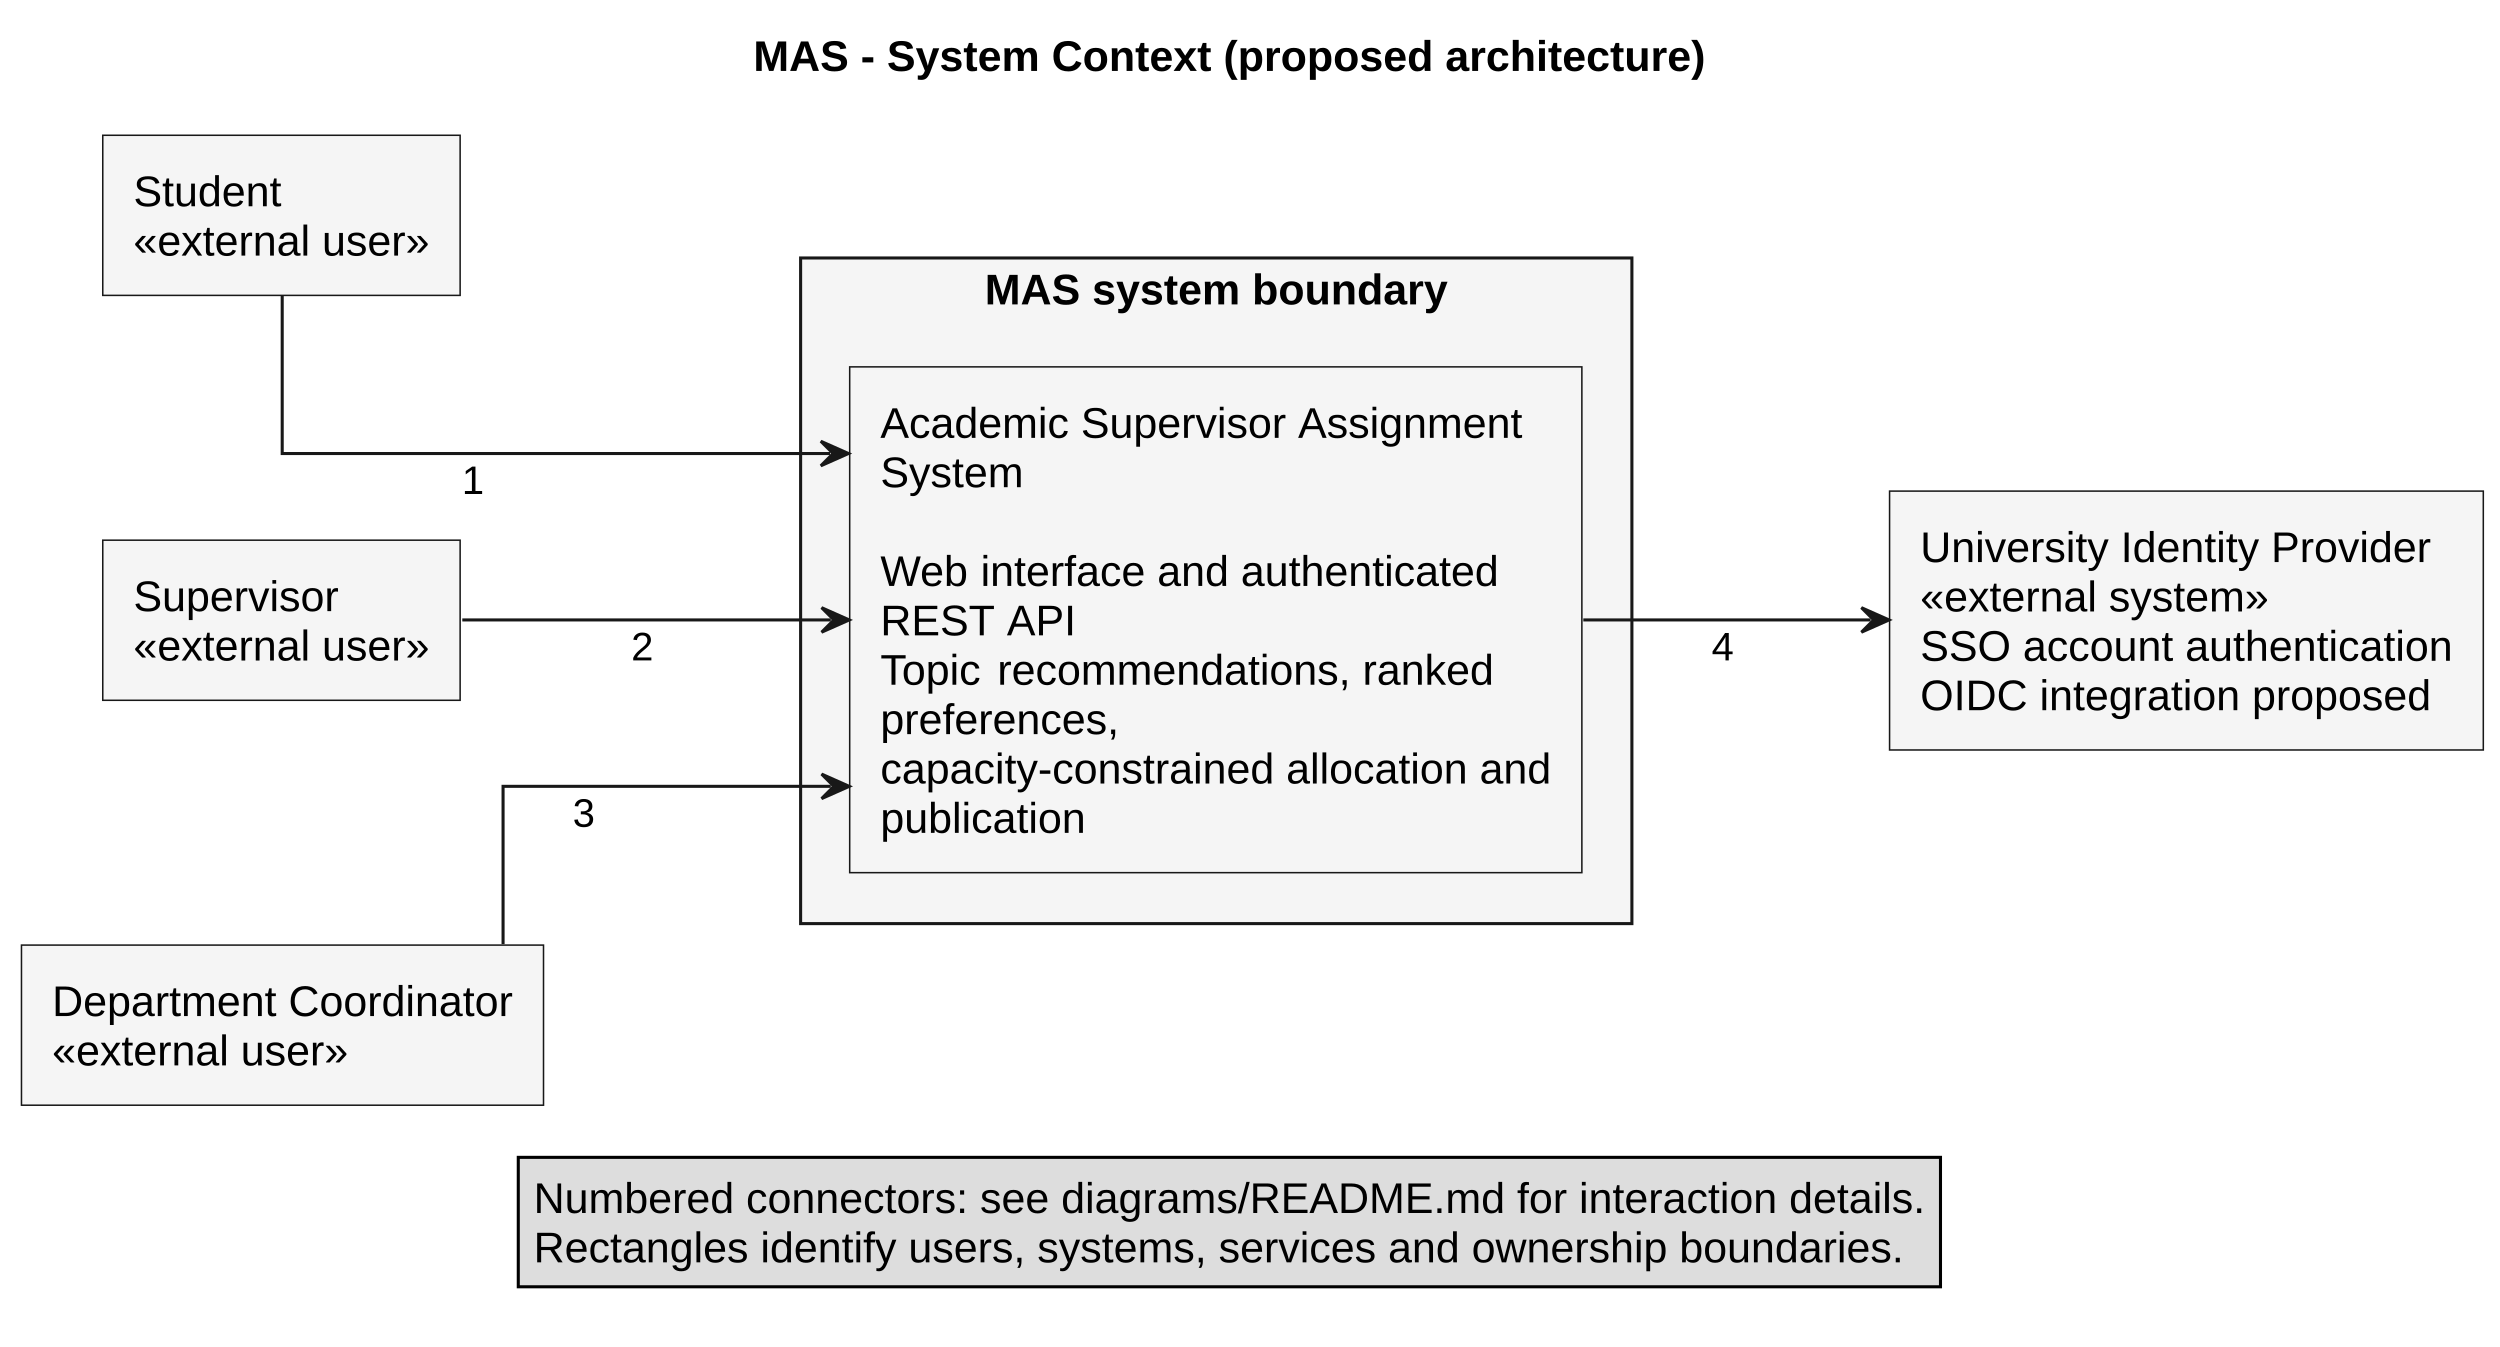
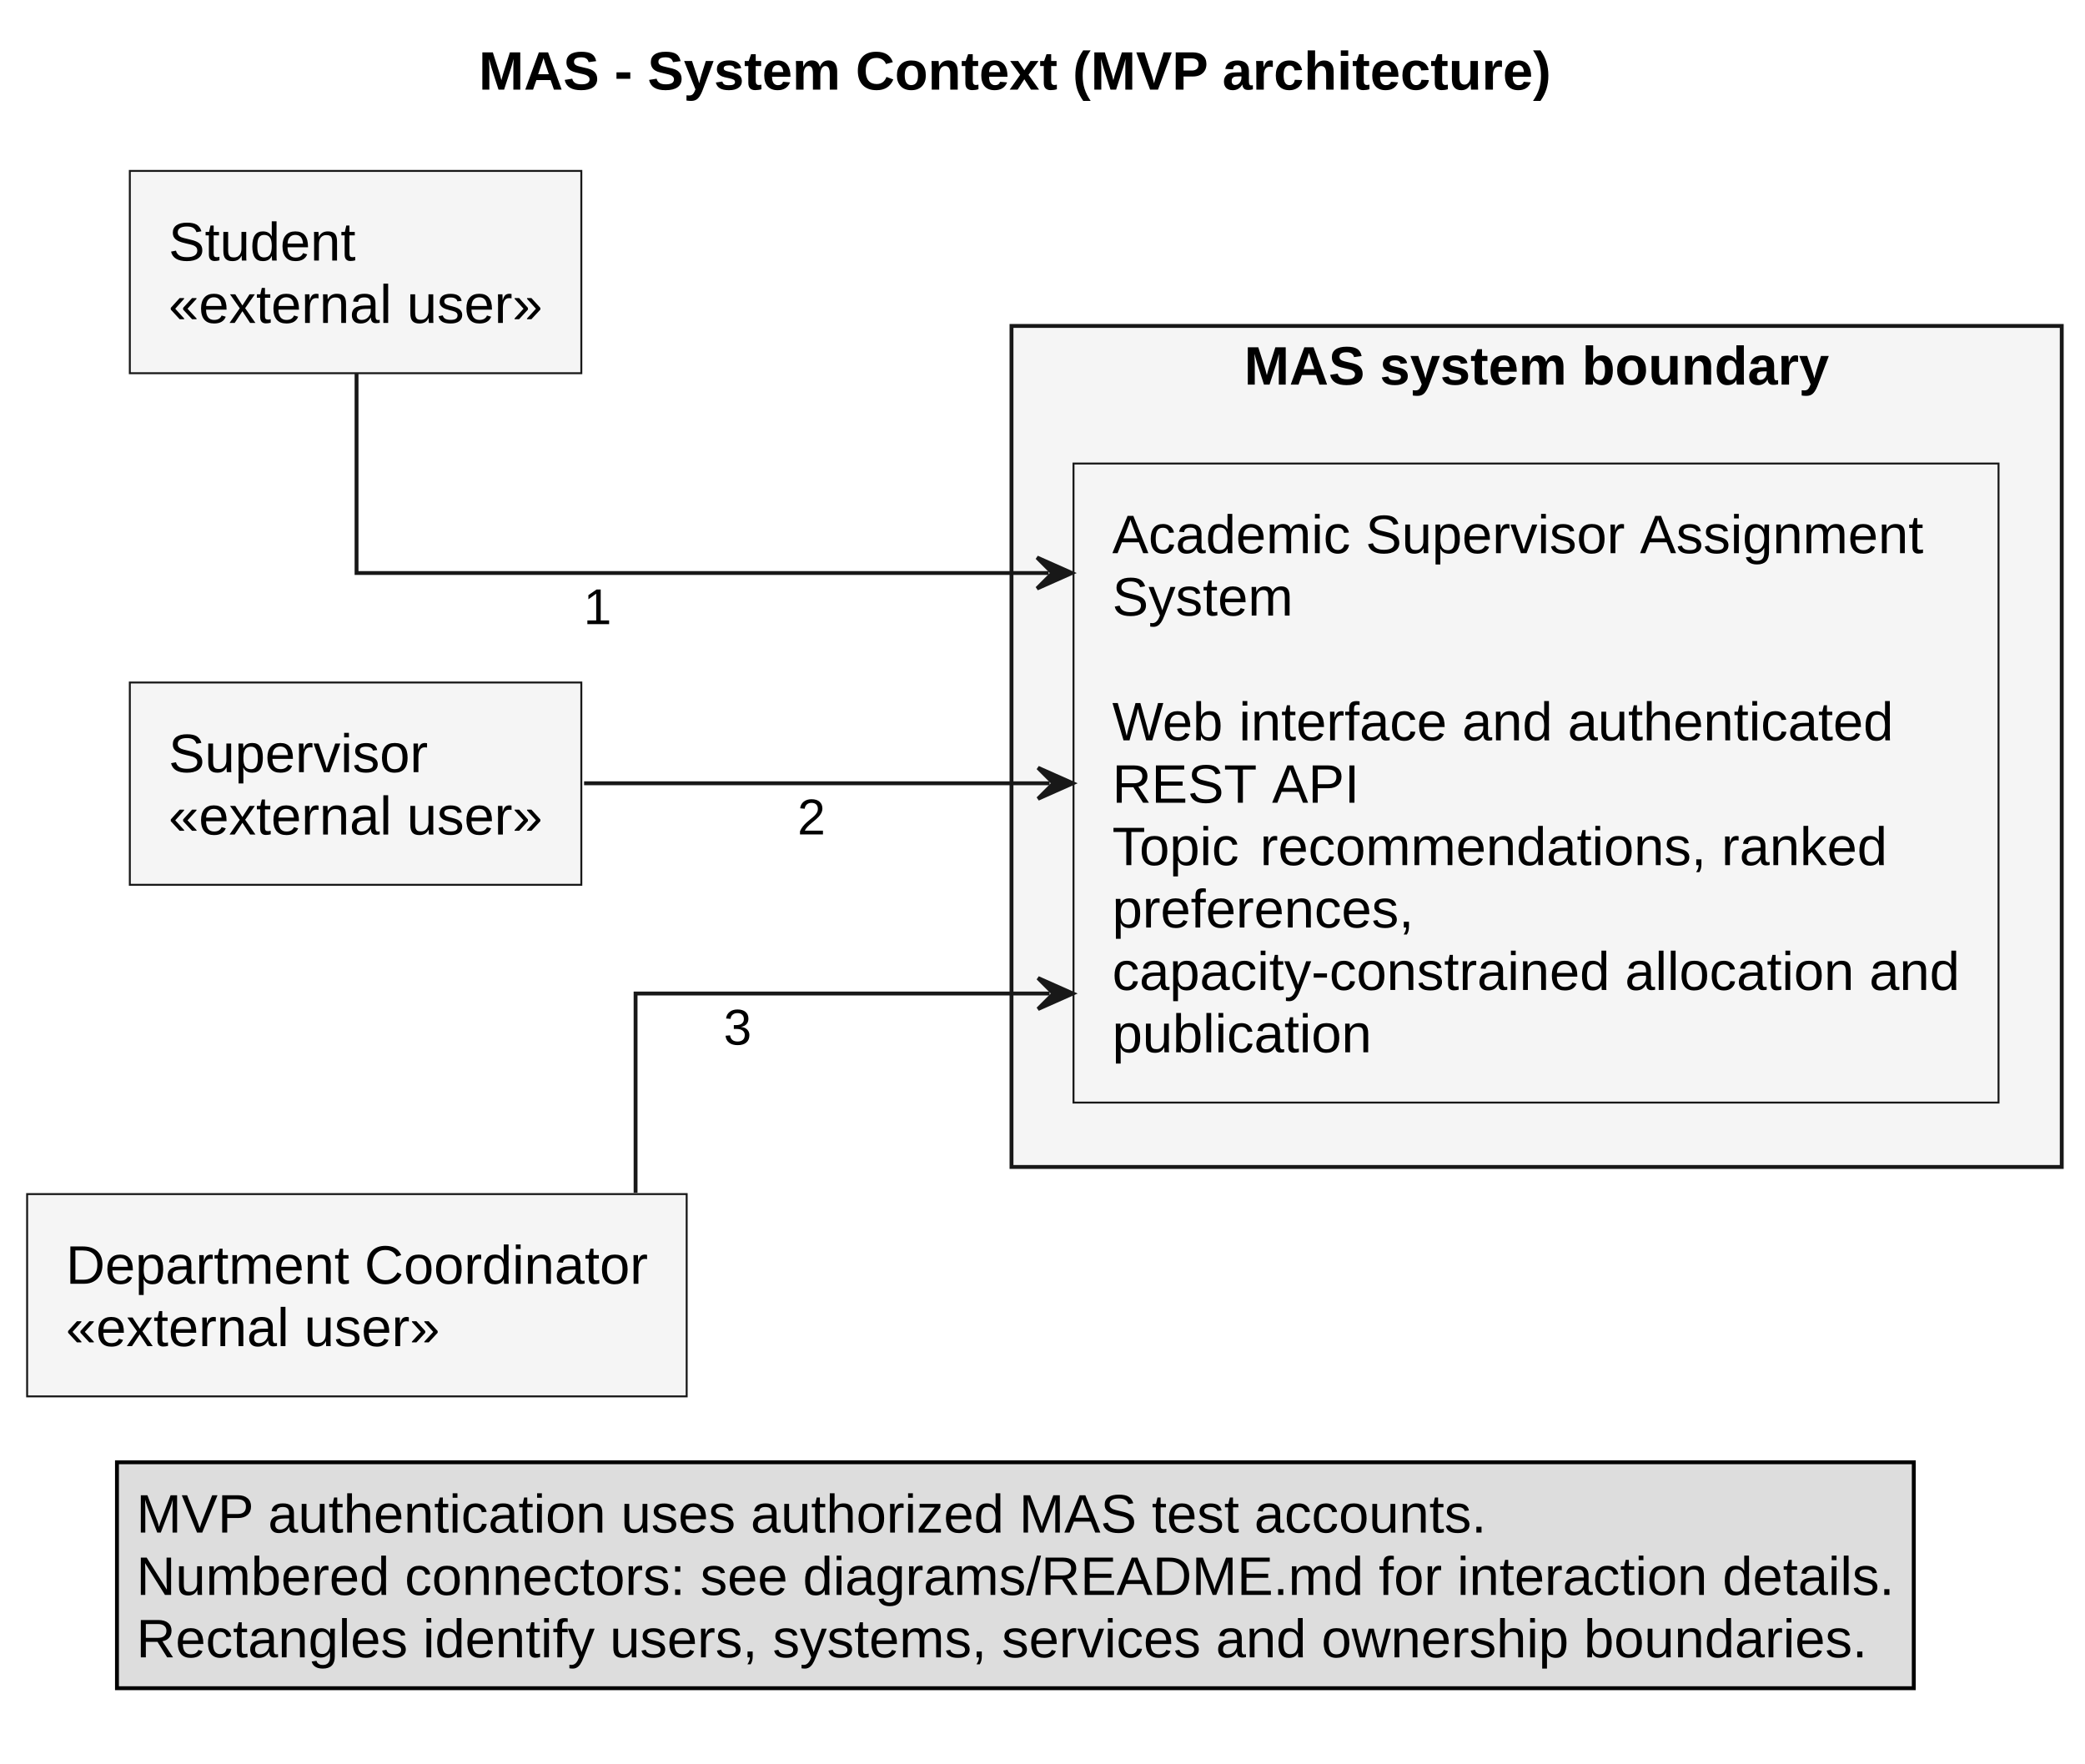
- <svg xmlns="http://www.w3.org/2000/svg" contentStyleType="text/css" data-diagram-type="DESCRIPTION" height="439px" preserveAspectRatio="none" style="width:815px;height:439px;background:#FFFFFF;" version="1.1" viewBox="0 0 815 439" width="815px" zoomAndPan="magnify">
+ <svg xmlns="http://www.w3.org/2000/svg" contentStyleType="text/css" data-diagram-type="DESCRIPTION" height="455px" preserveAspectRatio="none" style="width:538px;height:455px;background:#FFFFFF;" version="1.1" viewBox="0 0 538 455" width="538px" zoomAndPan="magnify">
  <defs />
  <g>
    <g class="title" data-source-line="1">
-       <text fill="#000000" font-family="Arial" font-size="14" font-weight="bold" lengthAdjust="spacing" textLength="310.386" x="245.586" y="23.132">MAS - System Context (proposed architecture)</text>
+       <text fill="#000000" font-family="Arial" font-size="14" font-weight="bold" lengthAdjust="spacing" textLength="276.944" x="123.528" y="23.132">MAS - System Context (MVP architecture)</text>
    </g>
    <g class="cluster" data-qualified-name="MAS system boundary" data-source-line="14" id="ent0005">
      <rect fill="#F5F5F5" height="217" style="stroke:#181818;stroke-width:1;" width="271" x="261" y="84.099" />
      <text fill="#000000" font-family="Arial" font-size="14" font-weight="bold" lengthAdjust="spacing" textLength="150.924" x="321.038" y="99.231">MAS system boundary</text>
    </g>
    <g class="entity" data-qualified-name="MAS system boundary.mas" data-source-line="15" id="ent0006">
      <rect fill="#F5F5F5" height="164.888" style="stroke:#181818;stroke-width:0.5;" width="238.689" x="277" y="119.599" />
      <text fill="#000000" font-family="Arial" font-size="14" lengthAdjust="spacing" textLength="61.469" x="287" y="142.731">Academic</text>
      <text fill="#000000" font-family="Arial" font-size="14" lengthAdjust="spacing" textLength="3.89" x="348.469" y="142.731"> </text>
      <text fill="#000000" font-family="Arial" font-size="14" lengthAdjust="spacing" textLength="66.917" x="352.358" y="142.731">Supervisor</text>
      <text fill="#000000" font-family="Arial" font-size="14" lengthAdjust="spacing" textLength="3.89" x="419.275" y="142.731"> </text>
      <text fill="#000000" font-family="Arial" font-size="14" lengthAdjust="spacing" textLength="73.144" x="423.165" y="142.731">Assignment</text>
      <text fill="#000000" font-family="Arial" font-size="14" lengthAdjust="spacing" textLength="46.676" x="287" y="158.829">System</text>
      <text fill="#000000" font-family="Arial" font-size="14" lengthAdjust="spacing" textLength="3.89" x="287" y="174.928"> </text>
      <text fill="#000000" font-family="Arial" font-size="14" lengthAdjust="spacing" textLength="28.786" x="287" y="191.026">Web</text>
      <text fill="#000000" font-family="Arial" font-size="14" lengthAdjust="spacing" textLength="3.89" x="315.786" y="191.026"> </text>
      <text fill="#000000" font-family="Arial" font-size="14" lengthAdjust="spacing" textLength="53.696" x="319.676" y="191.026">interface</text>
      <text fill="#000000" font-family="Arial" font-size="14" lengthAdjust="spacing" textLength="3.89" x="373.372" y="191.026"> </text>
      <text fill="#000000" font-family="Arial" font-size="14" lengthAdjust="spacing" textLength="23.358" x="377.262" y="191.026">and</text>
      <text fill="#000000" font-family="Arial" font-size="14" lengthAdjust="spacing" textLength="3.89" x="400.62" y="191.026"> </text>
      <text fill="#000000" font-family="Arial" font-size="14" lengthAdjust="spacing" textLength="84.068" x="404.51" y="191.026">authenticated</text>
      <text fill="#000000" font-family="Arial" font-size="14" lengthAdjust="spacing" textLength="37.338" x="287" y="207.125">REST</text>
      <text fill="#000000" font-family="Arial" font-size="14" lengthAdjust="spacing" textLength="3.89" x="324.338" y="207.125"> </text>
      <text fill="#000000" font-family="Arial" font-size="14" lengthAdjust="spacing" textLength="22.565" x="328.228" y="207.125">API</text>
      <text fill="#000000" font-family="Arial" font-size="14" lengthAdjust="spacing" textLength="34.234" x="287" y="223.224">Topic</text>
      <text fill="#000000" font-family="Arial" font-size="14" lengthAdjust="spacing" textLength="3.89" x="321.234" y="223.224"> </text>
      <text fill="#000000" font-family="Arial" font-size="14" lengthAdjust="spacing" textLength="115.165" x="325.124" y="223.224">recommendations,</text>
      <text fill="#000000" font-family="Arial" font-size="14" lengthAdjust="spacing" textLength="3.89" x="440.289" y="223.224"> </text>
      <text fill="#000000" font-family="Arial" font-size="14" lengthAdjust="spacing" textLength="42.807" x="444.179" y="223.224">ranked</text>
      <text fill="#000000" font-family="Arial" font-size="14" lengthAdjust="spacing" textLength="77.82" x="287" y="239.322">preferences,</text>
      <text fill="#000000" font-family="Arial" font-size="14" lengthAdjust="spacing" textLength="128.399" x="287" y="255.421">capacity-constrained</text>
      <text fill="#000000" font-family="Arial" font-size="14" lengthAdjust="spacing" textLength="3.89" x="415.399" y="255.421"> </text>
      <text fill="#000000" font-family="Arial" font-size="14" lengthAdjust="spacing" textLength="59.151" x="419.289" y="255.421">allocation</text>
      <text fill="#000000" font-family="Arial" font-size="14" lengthAdjust="spacing" textLength="3.89" x="478.44" y="255.421"> </text>
      <text fill="#000000" font-family="Arial" font-size="14" lengthAdjust="spacing" textLength="23.358" x="482.33" y="255.421">and</text>
      <text fill="#000000" font-family="Arial" font-size="14" lengthAdjust="spacing" textLength="66.938" x="287" y="271.519">publication</text>
    </g>
    <g class="entity" data-qualified-name="student" data-source-line="11" id="ent0002">
      <rect fill="#F5F5F5" height="52.197" style="stroke:#181818;stroke-width:0.5;" width="116.503" x="33.5" y="44.099" />
      <text fill="#000000" font-family="Arial" font-size="14" lengthAdjust="spacing" textLength="48.262" x="43.5" y="67.231">Student</text>
      <text fill="#000000" font-family="Arial" font-size="14" lengthAdjust="spacing" textLength="57.593" x="43.5" y="83.329">«external</text>
      <text fill="#000000" font-family="Arial" font-size="14" lengthAdjust="spacing" textLength="3.89" x="101.093" y="83.329"> </text>
      <text fill="#000000" font-family="Arial" font-size="14" lengthAdjust="spacing" textLength="35.02" x="104.982" y="83.329">user»</text>
    </g>
    <g class="entity" data-qualified-name="supervisor" data-source-line="12" id="ent0003">
      <rect fill="#F5F5F5" height="52.197" style="stroke:#181818;stroke-width:0.5;" width="116.503" x="33.5" y="176.099" />
      <text fill="#000000" font-family="Arial" font-size="14" lengthAdjust="spacing" textLength="66.917" x="43.5" y="199.231">Supervisor</text>
      <text fill="#000000" font-family="Arial" font-size="14" lengthAdjust="spacing" textLength="57.593" x="43.5" y="215.329">«external</text>
      <text fill="#000000" font-family="Arial" font-size="14" lengthAdjust="spacing" textLength="3.89" x="101.093" y="215.329"> </text>
      <text fill="#000000" font-family="Arial" font-size="14" lengthAdjust="spacing" textLength="35.02" x="104.982" y="215.329">user»</text>
    </g>
    <g class="entity" data-qualified-name="coordinator" data-source-line="13" id="ent0004">
      <rect fill="#F5F5F5" height="52.197" style="stroke:#181818;stroke-width:0.5;" width="170.185" x="7" y="308.099" />
      <text fill="#000000" font-family="Arial" font-size="14" lengthAdjust="spacing" textLength="73.144" x="17" y="331.231">Department</text>
      <text fill="#000000" font-family="Arial" font-size="14" lengthAdjust="spacing" textLength="3.89" x="90.144" y="331.231"> </text>
      <text fill="#000000" font-family="Arial" font-size="14" lengthAdjust="spacing" textLength="73.151" x="94.034" y="331.231">Coordinator</text>
      <text fill="#000000" font-family="Arial" font-size="14" lengthAdjust="spacing" textLength="57.593" x="17" y="347.329">«external</text>
      <text fill="#000000" font-family="Arial" font-size="14" lengthAdjust="spacing" textLength="3.89" x="74.593" y="347.329"> </text>
      <text fill="#000000" font-family="Arial" font-size="14" lengthAdjust="spacing" textLength="35.02" x="78.482" y="347.329">user»</text>
    </g>
-     <g class="entity" data-qualified-name="idp" data-source-line="17" id="ent0007">
-       <rect fill="#F5F5F5" height="84.394" style="stroke:#181818;stroke-width:0.5;" width="193.558" x="616" y="160.099" />
-       <text fill="#000000" font-family="Arial" font-size="14" lengthAdjust="spacing" textLength="61.455" x="626" y="183.231">University</text>
-       <text fill="#000000" font-family="Arial" font-size="14" lengthAdjust="spacing" textLength="3.89" x="687.455" y="183.231"> </text>
-       <text fill="#000000" font-family="Arial" font-size="14" lengthAdjust="spacing" textLength="45.138" x="691.345" y="183.231">Identity</text>
-       <text fill="#000000" font-family="Arial" font-size="14" lengthAdjust="spacing" textLength="3.89" x="736.482" y="183.231"> </text>
-       <text fill="#000000" font-family="Arial" font-size="14" lengthAdjust="spacing" textLength="52.131" x="740.372" y="183.231">Provider</text>
-       <text fill="#000000" font-family="Arial" font-size="14" lengthAdjust="spacing" textLength="57.593" x="626" y="199.329">«external</text>
-       <text fill="#000000" font-family="Arial" font-size="14" lengthAdjust="spacing" textLength="3.89" x="683.593" y="199.329"> </text>
-       <text fill="#000000" font-family="Arial" font-size="14" lengthAdjust="spacing" textLength="52.124" x="687.482" y="199.329">system»</text>
-       <text fill="#000000" font-family="Arial" font-size="14" lengthAdjust="spacing" textLength="29.565" x="626" y="215.428">SSO</text>
-       <text fill="#000000" font-family="Arial" font-size="14" lengthAdjust="spacing" textLength="3.89" x="655.565" y="215.428"> </text>
-       <text fill="#000000" font-family="Arial" font-size="14" lengthAdjust="spacing" textLength="49.034" x="659.455" y="215.428">account</text>
-       <text fill="#000000" font-family="Arial" font-size="14" lengthAdjust="spacing" textLength="3.89" x="708.489" y="215.428"> </text>
-       <text fill="#000000" font-family="Arial" font-size="14" lengthAdjust="spacing" textLength="87.179" x="712.379" y="215.428">authentication</text>
-       <text fill="#000000" font-family="Arial" font-size="14" lengthAdjust="spacing" textLength="35" x="626" y="231.526">OIDC</text>
-       <text fill="#000000" font-family="Arial" font-size="14" lengthAdjust="spacing" textLength="3.89" x="661" y="231.526"> </text>
-       <text fill="#000000" font-family="Arial" font-size="14" lengthAdjust="spacing" textLength="65.379" x="664.89" y="231.526">integration</text>
-       <text fill="#000000" font-family="Arial" font-size="14" lengthAdjust="spacing" textLength="3.89" x="730.269" y="231.526"> </text>
-       <text fill="#000000" font-family="Arial" font-size="14" lengthAdjust="spacing" textLength="58.379" x="734.158" y="231.526">proposed</text>
-     </g>
-     <g class="link" data-entity-1="ent0002" data-entity-2="ent0006" data-link-type="dependency" data-source-line="18" id="lnk8">
+     <g class="link" data-entity-1="ent0002" data-entity-2="ent0006" data-link-type="dependency" data-source-line="17" id="lnk7">
      <path d="M92,96.419 C92,118.979 92,147.849 92,147.849 C92,147.849 185.38,147.849 270.59,147.849" fill="none" id="student-to-mas" style="stroke:#181818;stroke-width:1;" />
      <polygon fill="#181818" points="276.59,147.849,267.59,143.849,271.59,147.849,267.59,151.849,276.59,147.849" style="stroke:#181818;stroke-width:1;" />
      <text fill="#000000" font-family="Arial" font-size="13" lengthAdjust="spacing" textLength="7.23" x="150.58" y="161.042">1</text>
    </g>
-     <g class="link" data-entity-1="ent0003" data-entity-2="ent0006" data-link-type="dependency" data-source-line="19" id="lnk9">
+     <g class="link" data-entity-1="ent0003" data-entity-2="ent0006" data-link-type="dependency" data-source-line="18" id="lnk8">
      <path d="M150.71,202.099 C186.48,202.099 227.51,202.099 270.84,202.099" fill="none" id="supervisor-to-mas" style="stroke:#181818;stroke-width:1;" />
      <polygon fill="#181818" points="276.84,202.099,267.84,198.099,271.84,202.099,267.84,206.099,276.84,202.099" style="stroke:#181818;stroke-width:1;" />
      <text fill="#000000" font-family="Arial" font-size="13" lengthAdjust="spacing" textLength="7.23" x="205.77" y="215.292">2</text>
    </g>
-     <g class="link" data-entity-1="ent0004" data-entity-2="ent0006" data-link-type="dependency" data-source-line="20" id="lnk10">
+     <g class="link" data-entity-1="ent0004" data-entity-2="ent0006" data-link-type="dependency" data-source-line="19" id="lnk9">
      <path d="M164,307.779 C164,285.219 164,256.349 164,256.349 C164,256.349 213.88,256.349 270.84,256.349" fill="none" id="coordinator-to-mas" style="stroke:#181818;stroke-width:1;" />
      <polygon fill="#181818" points="276.84,256.349,267.84,252.349,271.84,256.349,267.84,260.349,276.84,256.349" style="stroke:#181818;stroke-width:1;" />
      <text fill="#000000" font-family="Arial" font-size="13" lengthAdjust="spacing" textLength="7.23" x="186.71" y="269.543">3</text>
    </g>
-     <g class="link" data-entity-1="ent0006" data-entity-2="ent0007" data-link-type="dependency" data-source-line="21" id="lnk11">
-       <path d="M516.16,202.099 C549.07,202.099 578.35,202.099 609.82,202.099" fill="none" id="mas-to-idp" style="stroke:#181818;stroke-width:1;" />
-       <polygon fill="#181818" points="615.82,202.099,606.82,198.099,610.82,202.099,606.82,206.099,615.82,202.099" style="stroke:#181818;stroke-width:1;" />
-       <text fill="#000000" font-family="Arial" font-size="13" lengthAdjust="spacing" textLength="7.23" x="557.99" y="215.292">4</text>
-     </g>
-     <g class="legend" data-source-line="22">
-       <rect fill="#DDDDDD" height="42.197" style="stroke:#000000;stroke-width:1;" width="463.64" x="168.959" y="377.296" />
-       <text fill="#000000" font-family="Arial" font-size="14" lengthAdjust="spacing" textLength="453.64" x="173.959" y="395.428">Numbered connectors: see diagrams/README.md for interaction details.</text>
-       <text fill="#000000" font-family="Arial" font-size="14" lengthAdjust="spacing" textLength="446.66" x="173.959" y="411.526">Rectangles identify users, systems, services and ownership boundaries.</text>
+     <g class="legend" data-source-line="20">
+       <rect fill="#DDDDDD" height="58.296" style="stroke:#000000;stroke-width:1;" width="463.64" x="30.18" y="377.296" />
+       <text fill="#000000" font-family="Arial" font-size="14" lengthAdjust="spacing" textLength="348.633" x="35.18" y="395.428">MVP authentication uses authorized MAS test accounts.</text>
+       <text fill="#000000" font-family="Arial" font-size="14" lengthAdjust="spacing" textLength="453.64" x="35.18" y="411.526">Numbered connectors: see diagrams/README.md for interaction details.</text>
+       <text fill="#000000" font-family="Arial" font-size="14" lengthAdjust="spacing" textLength="446.66" x="35.18" y="427.625">Rectangles identify users, systems, services and ownership boundaries.</text>
    </g>
  </g>
</svg>
